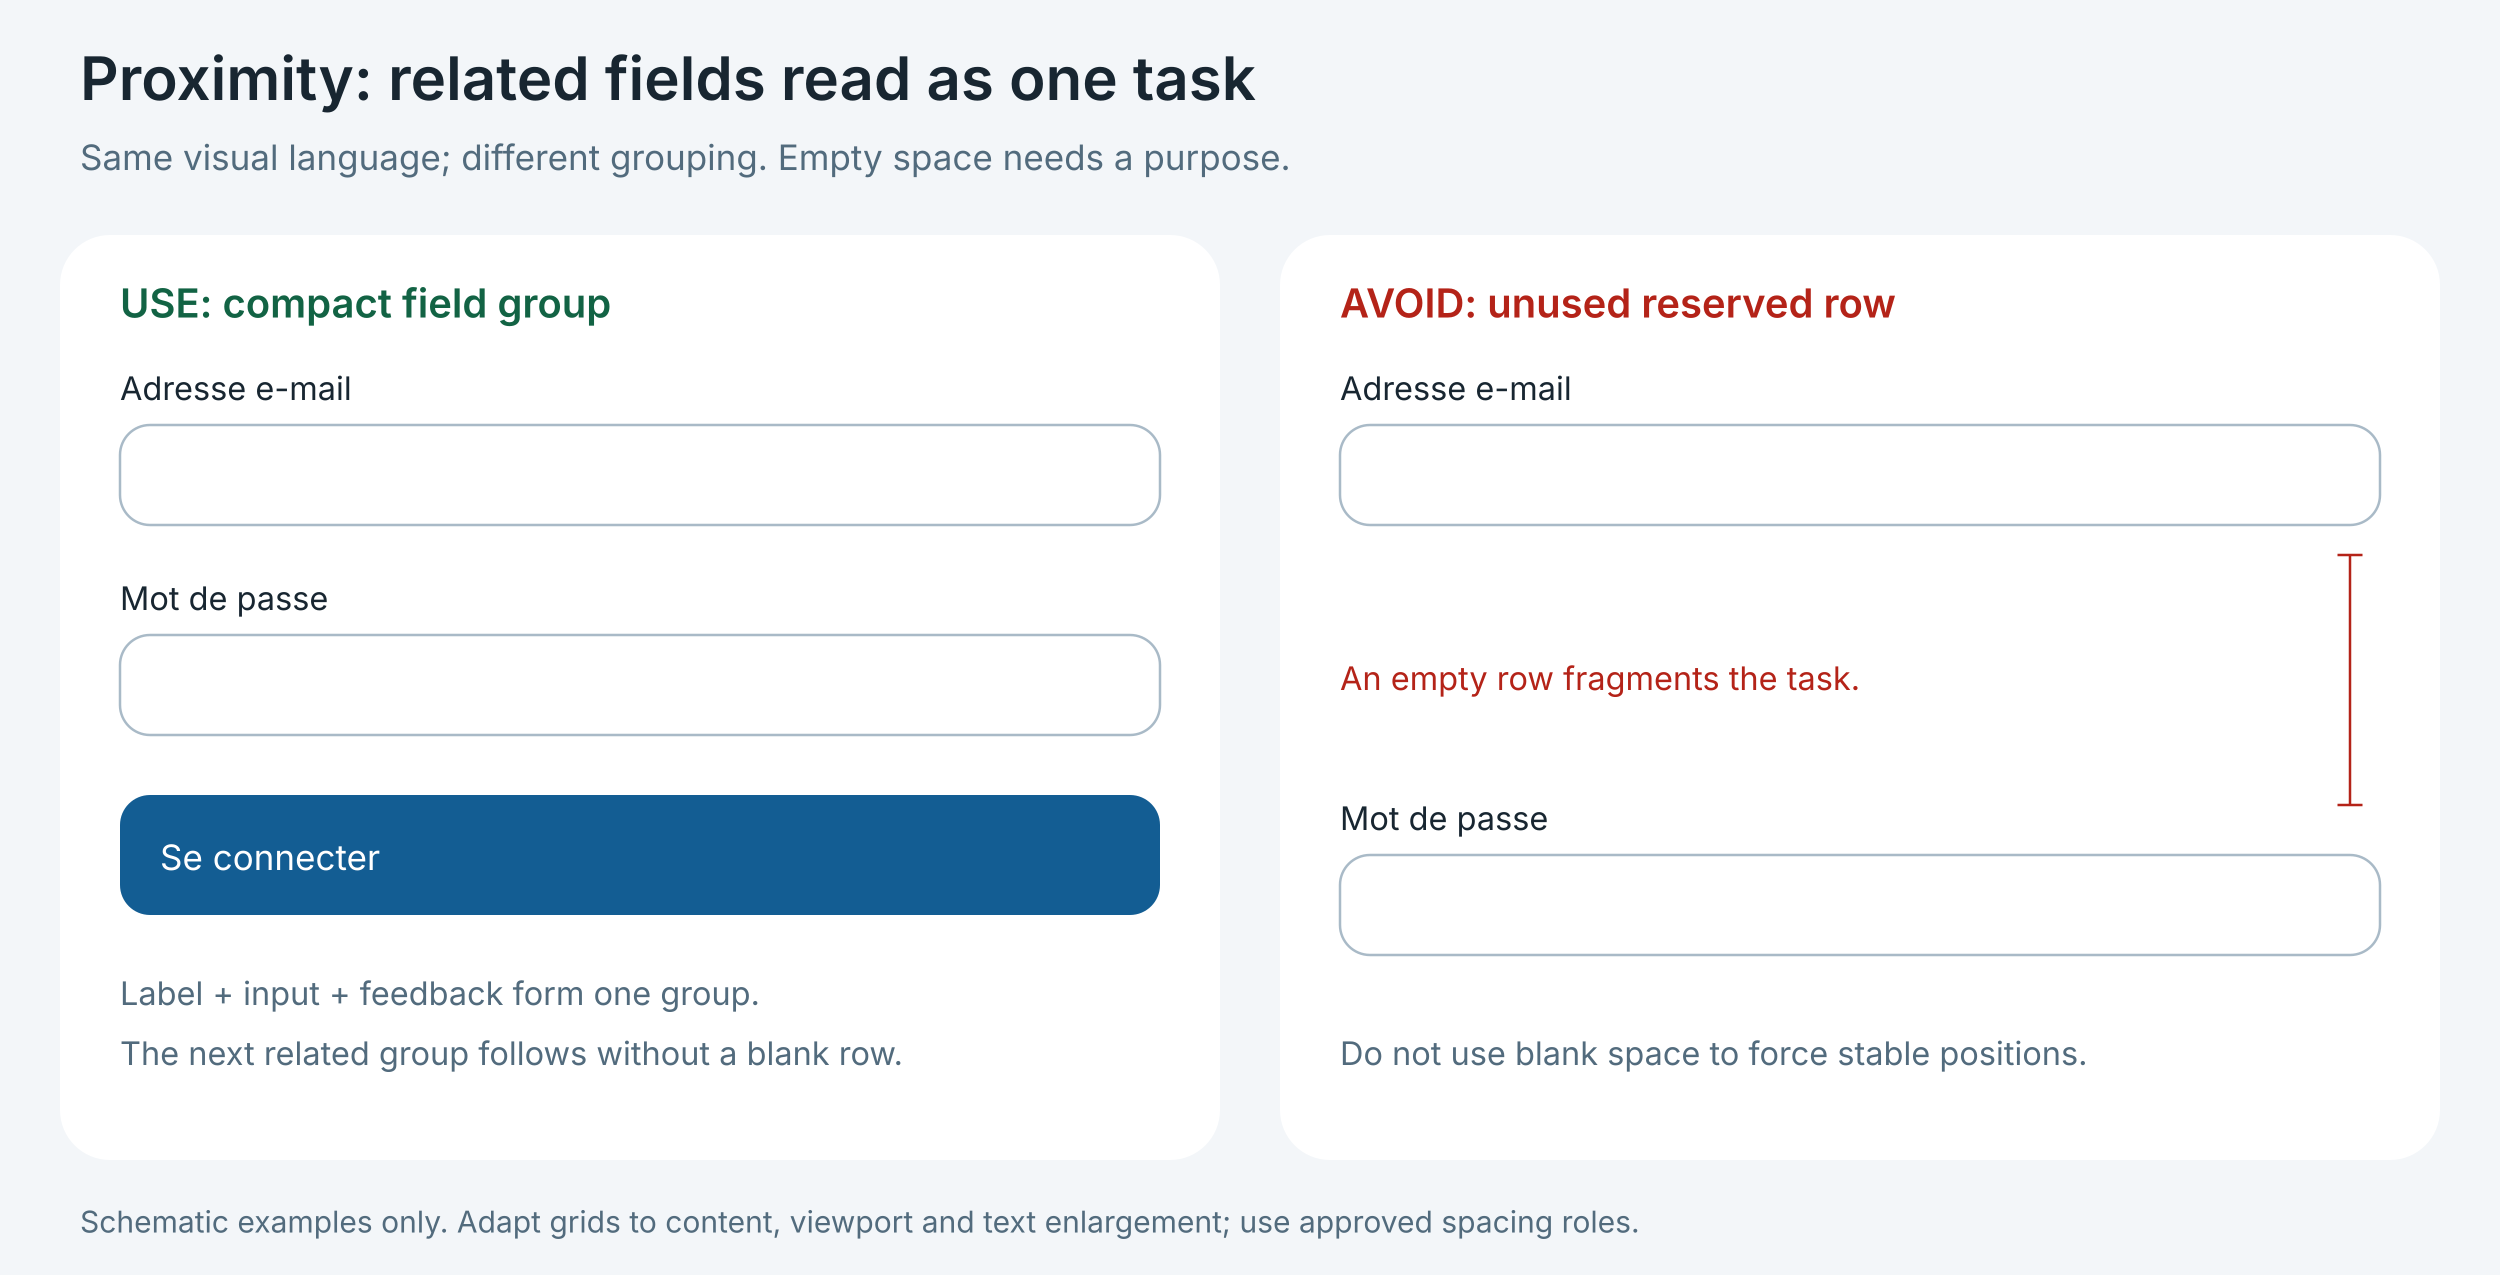
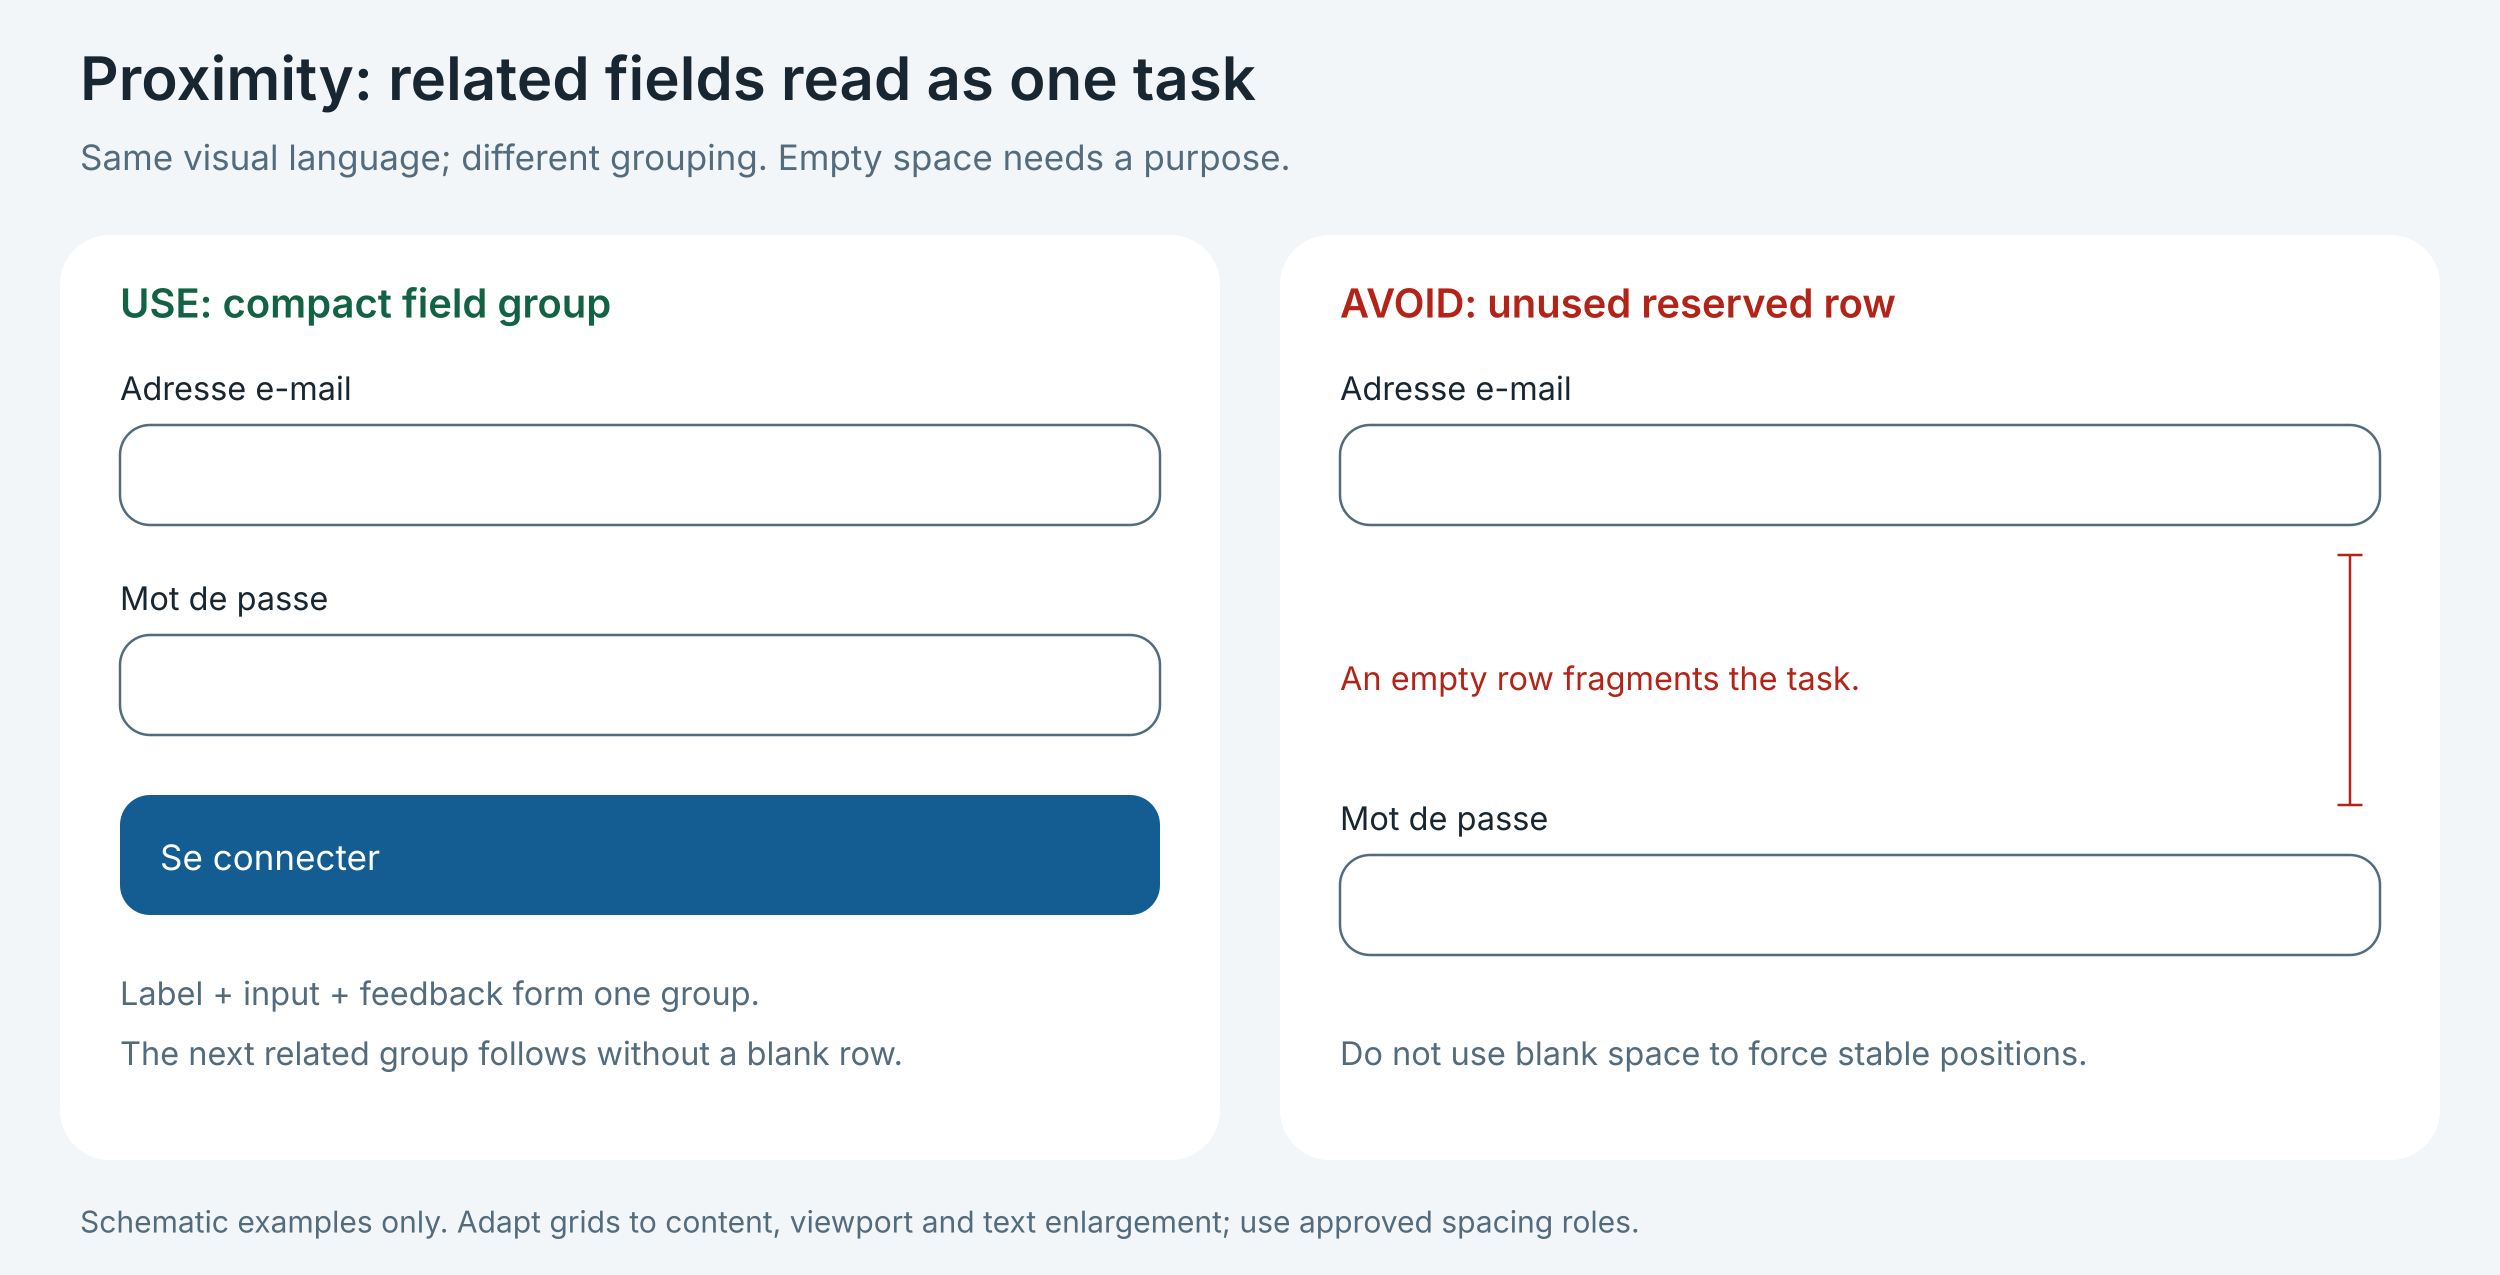
<svg xmlns="http://www.w3.org/2000/svg" width="1000" height="510" viewBox="0 0 1000 510" role="img" aria-labelledby="title description">
  <rect width="1000" height="510" fill="#f3f6f9" />
  <g font-family="Inter, Arial, sans-serif" fill="#182631">
    <text x="32" y="40" font-size="24" font-weight="600">Proximity: related fields read as one task</text>
    <text x="32" y="68" font-size="14" fill="#526b7d">Same visual language; different grouping. Empty space needs a purpose.</text>
    <rect x="24" y="94" width="464" height="370" rx="20" fill="#fff" />
    <rect x="512" y="94" width="464" height="370" rx="20" fill="#fff" />
    <text x="48" y="127" font-size="16" font-weight="600" fill="#126344">USE: compact field group</text>
    <text x="536" y="127" font-size="16" font-weight="600" fill="#b42318">AVOID: unused reserved row</text>
    <text x="48" y="160" font-size="13">Adresse e-mail</text>
-     <rect x="48" y="170" width="416" height="40" rx="12" fill="#fff" stroke="#a9bac7" />
+     <rect x="48" y="170" width="416" height="40" rx="12" fill="#fff" stroke="#526b7d" />
    <text x="48" y="244" font-size="13">Mot de passe</text>
-     <rect x="48" y="254" width="416" height="40" rx="12" fill="#fff" stroke="#a9bac7" />
+     <rect x="48" y="254" width="416" height="40" rx="12" fill="#fff" stroke="#526b7d" />
    <rect x="48" y="318" width="416" height="48" rx="12" fill="#135d93" />
    <text x="64" y="348" font-size="14" fill="#fff">Se connecter</text>
    <text x="48" y="402" font-size="13" fill="#526b7d">Label + input + feedback form one group.</text>
    <text x="48" y="426" font-size="13" fill="#526b7d">The next related group follows without a blank row.</text>
    <text x="536" y="160" font-size="13">Adresse e-mail</text>
-     <rect x="536" y="170" width="416" height="40" rx="12" fill="#fff" stroke="#a9bac7" />
+     <rect x="536" y="170" width="416" height="40" rx="12" fill="#fff" stroke="#526b7d" />
    <path d="M940 222v100m-5-100h10m-10 100h10" stroke="#b42318" fill="none" />
    <text x="536" y="276" font-size="13" fill="#b42318">An empty row fragments the task.</text>
    <text x="536" y="332" font-size="13">Mot de passe</text>
-     <rect x="536" y="342" width="416" height="40" rx="12" fill="#fff" stroke="#a9bac7" />
+     <rect x="536" y="342" width="416" height="40" rx="12" fill="#fff" stroke="#526b7d" />
    <text x="536" y="426" font-size="13" fill="#526b7d">Do not use blank space to force stable positions.</text>
    <text x="32" y="493" font-size="12" fill="#526b7d">Schematic examples only. Adapt grids to content, viewport and text enlargement; use approved spacing roles.</text>
  </g>
</svg>
